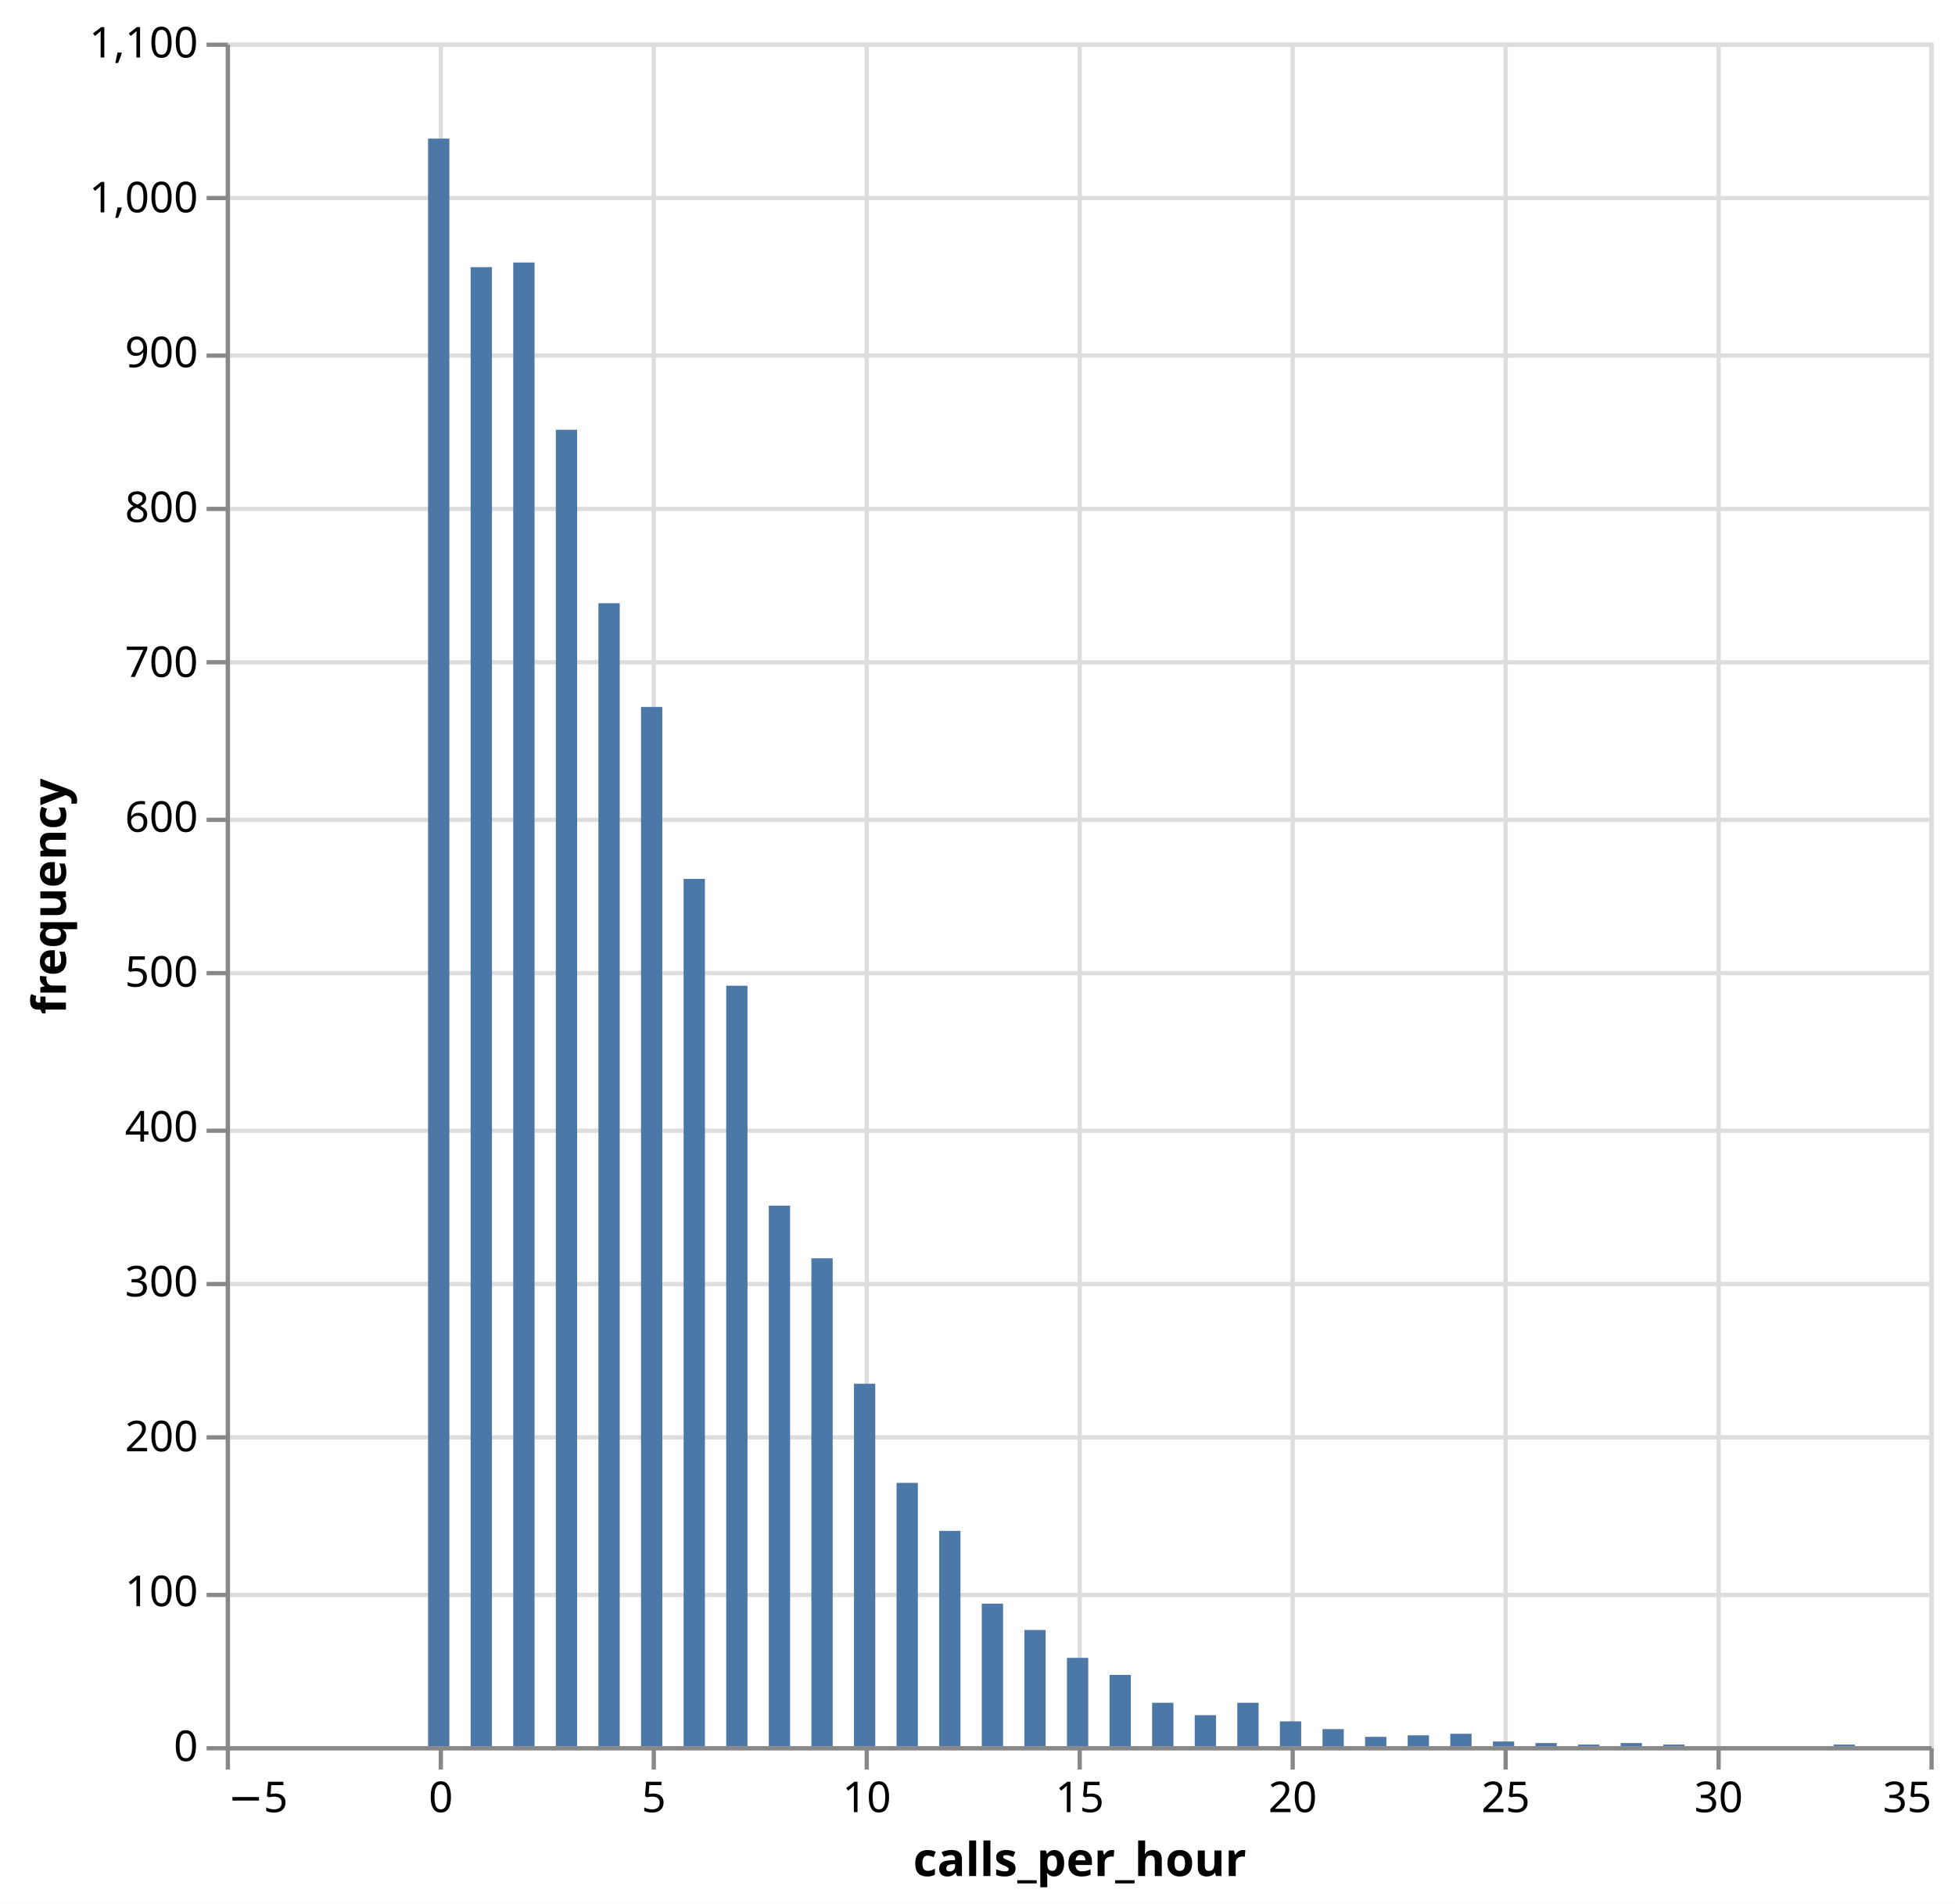
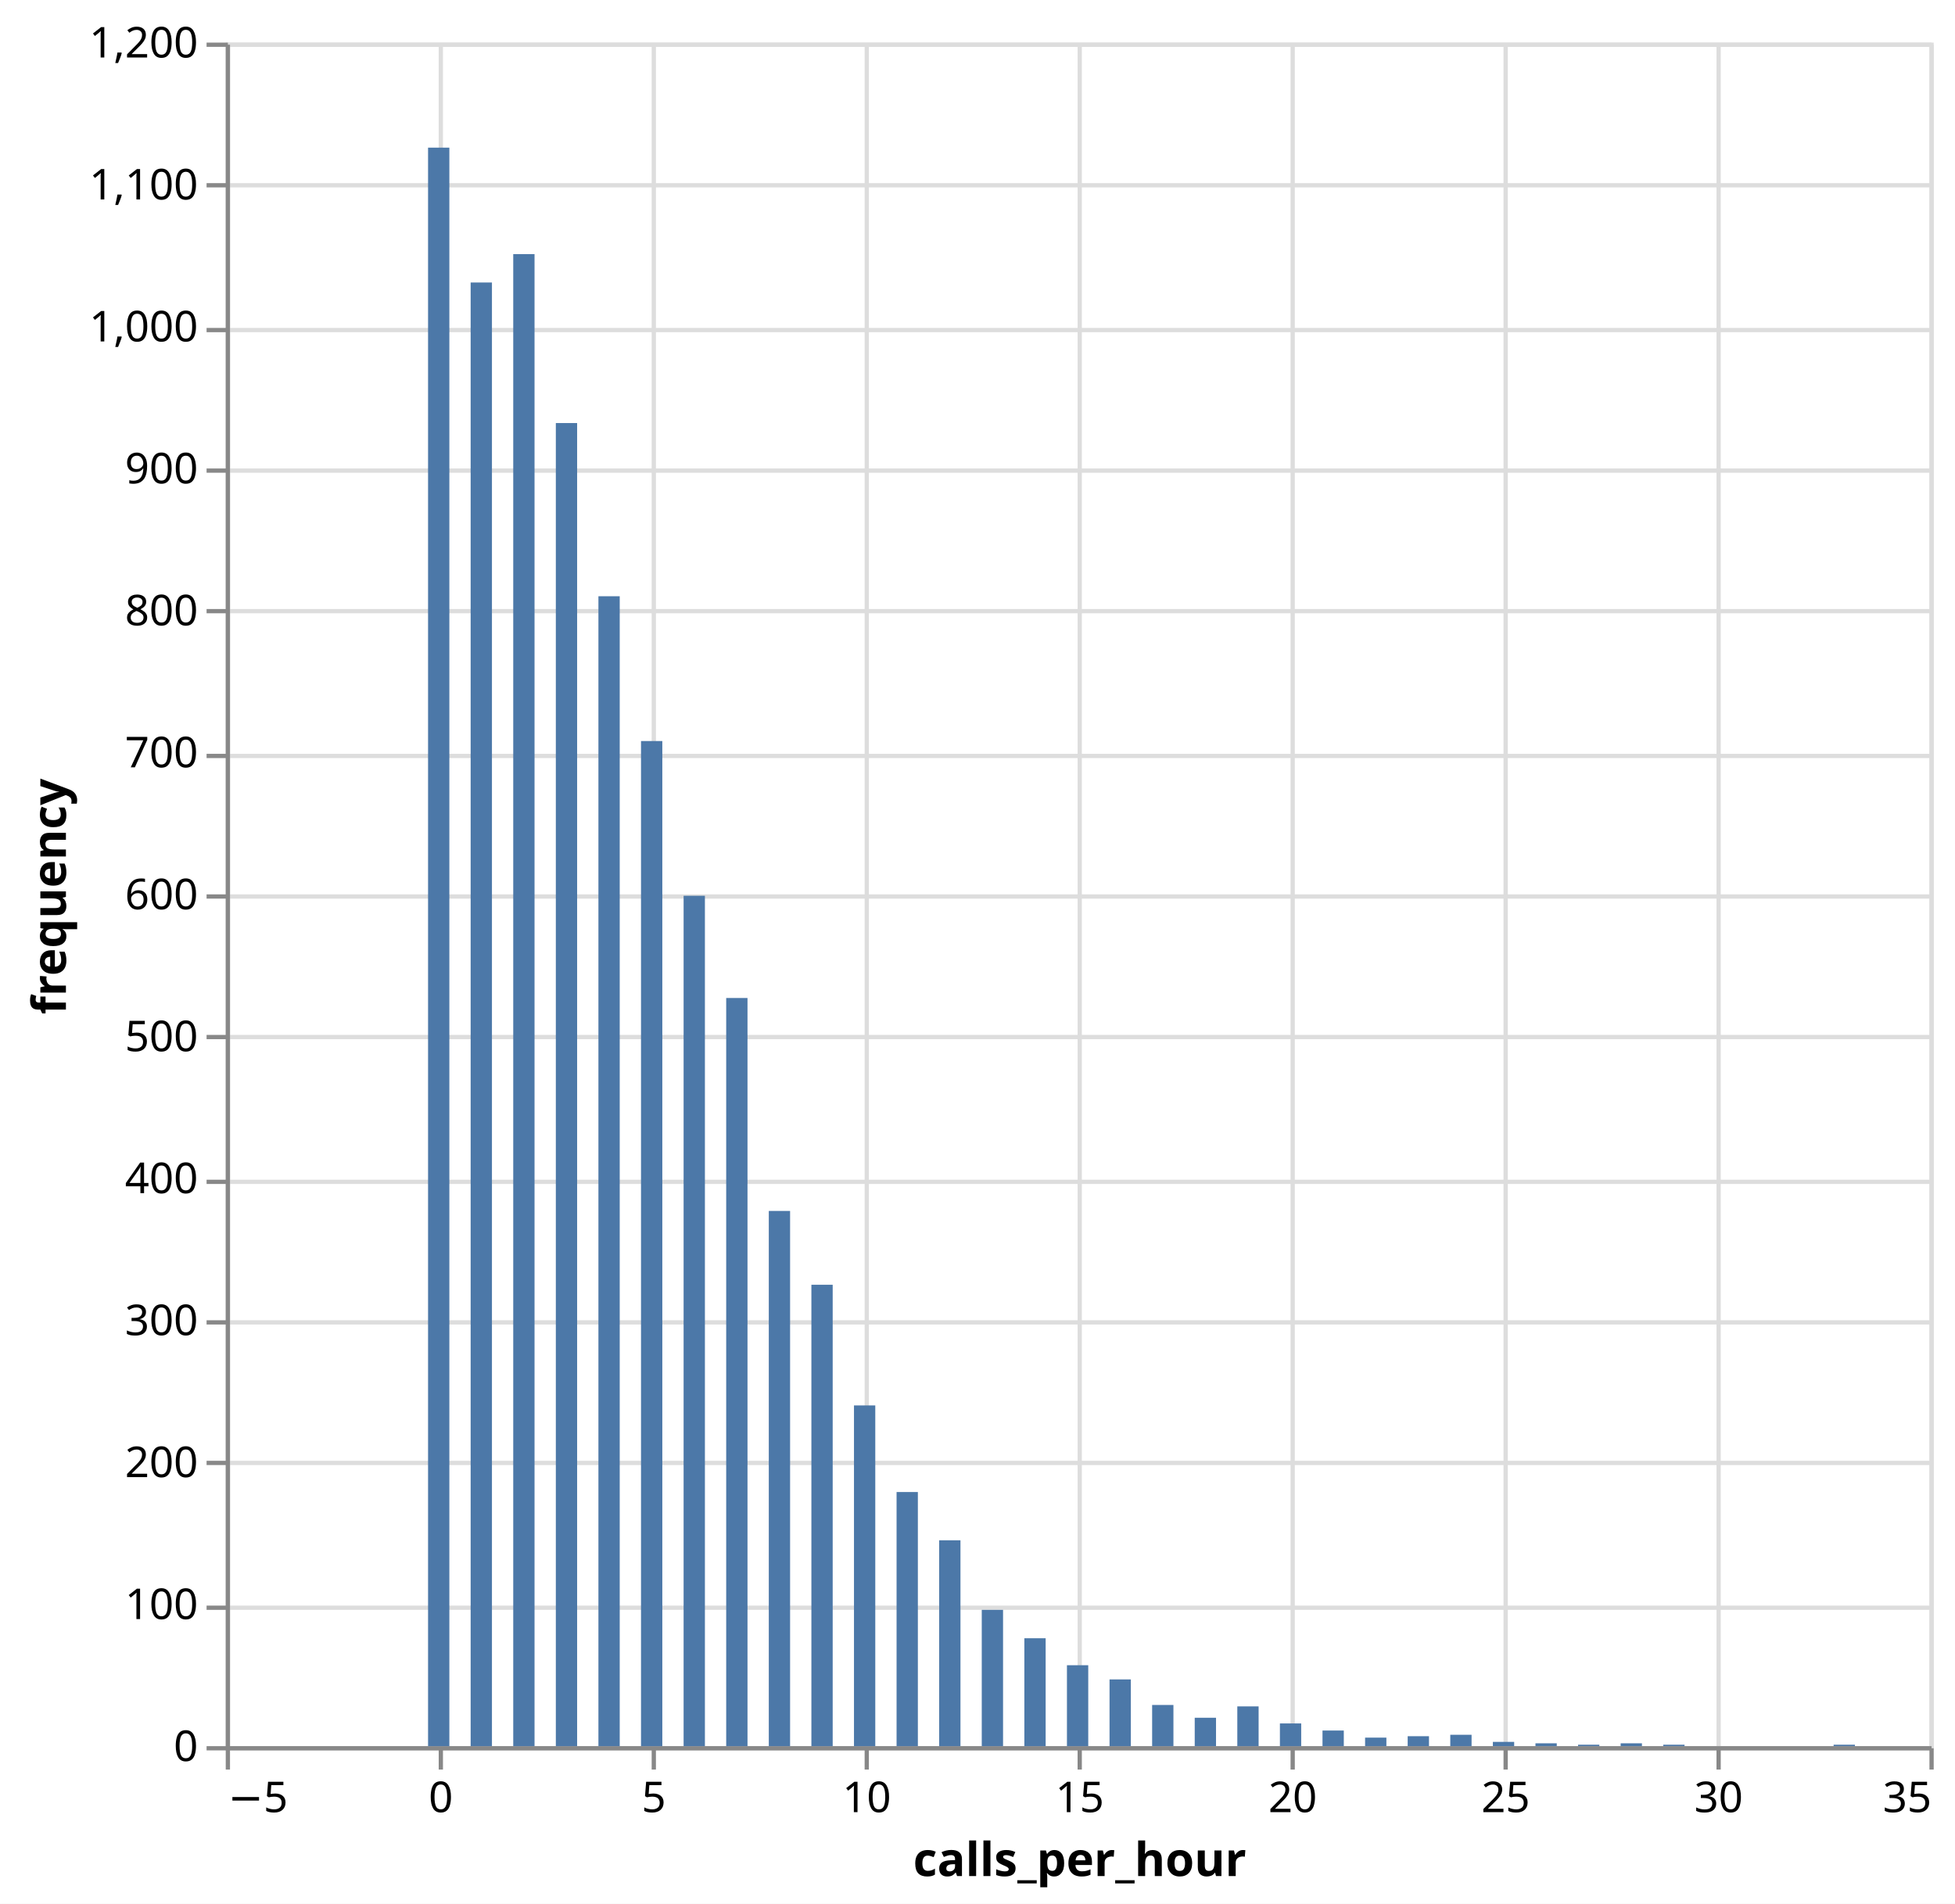
<svg xmlns="http://www.w3.org/2000/svg" version="1.1" class="marks" width="459" height="447" viewBox="0 0 459 447">
  <rect width="459" height="447" fill="white" />
  <g fill="none" stroke-miterlimit="10" transform="translate(53,10)">
    <g class="mark-group role-frame root" role="graphics-object" aria-roledescription="group mark container">
      <g transform="translate(0,0)">
        <path class="background" aria-hidden="true" d="M0.5,0.5h400v400h-400Z" stroke="#ddd" />
        <g>
          <g class="mark-group role-axis" aria-hidden="true">
            <g transform="translate(0.5,400.5)">
              <path class="background" aria-hidden="true" d="M0,0h0v0h0Z" pointer-events="none" />
              <g>
                <g class="mark-rule role-axis-grid" pointer-events="none">
                  <line transform="translate(0,-400)" x2="0" y2="400" stroke="#ddd" stroke-width="1" opacity="1" />
                  <line transform="translate(50,-400)" x2="0" y2="400" stroke="#ddd" stroke-width="1" opacity="1" />
                  <line transform="translate(100,-400)" x2="0" y2="400" stroke="#ddd" stroke-width="1" opacity="1" />
                  <line transform="translate(150,-400)" x2="0" y2="400" stroke="#ddd" stroke-width="1" opacity="1" />
                  <line transform="translate(200,-400)" x2="0" y2="400" stroke="#ddd" stroke-width="1" opacity="1" />
                  <line transform="translate(250,-400)" x2="0" y2="400" stroke="#ddd" stroke-width="1" opacity="1" />
                  <line transform="translate(300,-400)" x2="0" y2="400" stroke="#ddd" stroke-width="1" opacity="1" />
                  <line transform="translate(350,-400)" x2="0" y2="400" stroke="#ddd" stroke-width="1" opacity="1" />
                  <line transform="translate(400,-400)" x2="0" y2="400" stroke="#ddd" stroke-width="1" opacity="1" />
                </g>
              </g>
              <path class="foreground" aria-hidden="true" d="" pointer-events="none" display="none" />
            </g>
          </g>
          <g class="mark-group role-axis" aria-hidden="true">
            <g transform="translate(0.5,0.5)">
              <path class="background" aria-hidden="true" d="M0,0h0v0h0Z" pointer-events="none" />
              <g>
                <g class="mark-rule role-axis-grid" pointer-events="none">
                  <line transform="translate(0,400)" x2="400" y2="0" stroke="#ddd" stroke-width="1" opacity="1" />
-                   <line transform="translate(0,364)" x2="400" y2="0" stroke="#ddd" stroke-width="1" opacity="1" />
-                   <line transform="translate(0,327)" x2="400" y2="0" stroke="#ddd" stroke-width="1" opacity="1" />
-                   <line transform="translate(0,291)" x2="400" y2="0" stroke="#ddd" stroke-width="1" opacity="1" />
-                   <line transform="translate(0,255)" x2="400" y2="0" stroke="#ddd" stroke-width="1" opacity="1" />
-                   <line transform="translate(0,218)" x2="400" y2="0" stroke="#ddd" stroke-width="1" opacity="1" />
-                   <line transform="translate(0,182)" x2="400" y2="0" stroke="#ddd" stroke-width="1" opacity="1" />
-                   <line transform="translate(0,145)" x2="400" y2="0" stroke="#ddd" stroke-width="1" opacity="1" />
-                   <line transform="translate(0,109)" x2="400" y2="0" stroke="#ddd" stroke-width="1" opacity="1" />
-                   <line transform="translate(0,73)" x2="400" y2="0" stroke="#ddd" stroke-width="1" opacity="1" />
-                   <line transform="translate(0,36)" x2="400" y2="0" stroke="#ddd" stroke-width="1" opacity="1" />
+                   <line transform="translate(0,367)" x2="400" y2="0" stroke="#ddd" stroke-width="1" opacity="1" />
+                   <line transform="translate(0,333)" x2="400" y2="0" stroke="#ddd" stroke-width="1" opacity="1" />
+                   <line transform="translate(0,300)" x2="400" y2="0" stroke="#ddd" stroke-width="1" opacity="1" />
+                   <line transform="translate(0,267)" x2="400" y2="0" stroke="#ddd" stroke-width="1" opacity="1" />
+                   <line transform="translate(0,233)" x2="400" y2="0" stroke="#ddd" stroke-width="1" opacity="1" />
+                   <line transform="translate(0,200)" x2="400" y2="0" stroke="#ddd" stroke-width="1" opacity="1" />
+                   <line transform="translate(0,167)" x2="400" y2="0" stroke="#ddd" stroke-width="1" opacity="1" />
+                   <line transform="translate(0,133)" x2="400" y2="0" stroke="#ddd" stroke-width="1" opacity="1" />
+                   <line transform="translate(0,100)" x2="400" y2="0" stroke="#ddd" stroke-width="1" opacity="1" />
+                   <line transform="translate(0,67)" x2="400" y2="0" stroke="#ddd" stroke-width="1" opacity="1" />
+                   <line transform="translate(0,33)" x2="400" y2="0" stroke="#ddd" stroke-width="1" opacity="1" />
                  <line transform="translate(0,0)" x2="400" y2="0" stroke="#ddd" stroke-width="1" opacity="1" />
                </g>
              </g>
              <path class="foreground" aria-hidden="true" d="" pointer-events="none" display="none" />
            </g>
          </g>
          <g class="mark-group role-axis" role="graphics-symbol" aria-roledescription="axis" aria-label="X-axis titled 'calls_per_hour' for a linear scale with values from −5 to 35">
            <g transform="translate(0.5,400.5)">
              <path class="background" aria-hidden="true" d="M0,0h0v0h0Z" pointer-events="none" />
              <g>
                <g class="mark-rule role-axis-tick" pointer-events="none">
                  <line transform="translate(0,0)" x2="0" y2="5" stroke="#888" stroke-width="1" opacity="1" />
                  <line transform="translate(50,0)" x2="0" y2="5" stroke="#888" stroke-width="1" opacity="1" />
                  <line transform="translate(100,0)" x2="0" y2="5" stroke="#888" stroke-width="1" opacity="1" />
                  <line transform="translate(150,0)" x2="0" y2="5" stroke="#888" stroke-width="1" opacity="1" />
                  <line transform="translate(200,0)" x2="0" y2="5" stroke="#888" stroke-width="1" opacity="1" />
                  <line transform="translate(250,0)" x2="0" y2="5" stroke="#888" stroke-width="1" opacity="1" />
                  <line transform="translate(300,0)" x2="0" y2="5" stroke="#888" stroke-width="1" opacity="1" />
                  <line transform="translate(350,0)" x2="0" y2="5" stroke="#888" stroke-width="1" opacity="1" />
                  <line transform="translate(400,0)" x2="0" y2="5" stroke="#888" stroke-width="1" opacity="1" />
                </g>
                <g class="mark-text role-axis-label" pointer-events="none">
                  <text text-anchor="start" transform="translate(0,15)" font-family="sans-serif" font-size="10px" fill="#000" opacity="1">−5</text>
                  <text text-anchor="middle" transform="translate(50,15)" font-family="sans-serif" font-size="10px" fill="#000" opacity="1">0</text>
                  <text text-anchor="middle" transform="translate(100,15)" font-family="sans-serif" font-size="10px" fill="#000" opacity="1">5</text>
                  <text text-anchor="middle" transform="translate(150,15)" font-family="sans-serif" font-size="10px" fill="#000" opacity="1">10</text>
                  <text text-anchor="middle" transform="translate(200,15)" font-family="sans-serif" font-size="10px" fill="#000" opacity="1">15</text>
                  <text text-anchor="middle" transform="translate(250,15)" font-family="sans-serif" font-size="10px" fill="#000" opacity="1">20</text>
                  <text text-anchor="middle" transform="translate(300,15)" font-family="sans-serif" font-size="10px" fill="#000" opacity="1">25</text>
                  <text text-anchor="middle" transform="translate(350,15)" font-family="sans-serif" font-size="10px" fill="#000" opacity="1">30</text>
                  <text text-anchor="end" transform="translate(400,15)" font-family="sans-serif" font-size="10px" fill="#000" opacity="1">35</text>
                </g>
                <g class="mark-rule role-axis-domain" pointer-events="none">
                  <line transform="translate(0,0)" x2="400" y2="0" stroke="#888" stroke-width="1" opacity="1" />
                </g>
                <g class="mark-text role-axis-title" pointer-events="none">
                  <text text-anchor="middle" transform="translate(200,30)" font-family="sans-serif" font-size="11px" font-weight="bold" fill="#000" opacity="1">calls_per_hour</text>
                </g>
              </g>
              <path class="foreground" aria-hidden="true" d="" pointer-events="none" display="none" />
            </g>
          </g>
-           <g class="mark-group role-axis" role="graphics-symbol" aria-roledescription="axis" aria-label="Y-axis titled 'frequency' for a linear scale with values from 0 to 1,100">
+           <g class="mark-group role-axis" role="graphics-symbol" aria-roledescription="axis" aria-label="Y-axis titled 'frequency' for a linear scale with values from 0 to 1,200">
            <g transform="translate(0.5,0.5)">
              <path class="background" aria-hidden="true" d="M0,0h0v0h0Z" pointer-events="none" />
              <g>
                <g class="mark-rule role-axis-tick" pointer-events="none">
                  <line transform="translate(0,400)" x2="-5" y2="0" stroke="#888" stroke-width="1" opacity="1" />
-                   <line transform="translate(0,364)" x2="-5" y2="0" stroke="#888" stroke-width="1" opacity="1" />
-                   <line transform="translate(0,327)" x2="-5" y2="0" stroke="#888" stroke-width="1" opacity="1" />
-                   <line transform="translate(0,291)" x2="-5" y2="0" stroke="#888" stroke-width="1" opacity="1" />
-                   <line transform="translate(0,255)" x2="-5" y2="0" stroke="#888" stroke-width="1" opacity="1" />
-                   <line transform="translate(0,218)" x2="-5" y2="0" stroke="#888" stroke-width="1" opacity="1" />
-                   <line transform="translate(0,182)" x2="-5" y2="0" stroke="#888" stroke-width="1" opacity="1" />
-                   <line transform="translate(0,145)" x2="-5" y2="0" stroke="#888" stroke-width="1" opacity="1" />
-                   <line transform="translate(0,109)" x2="-5" y2="0" stroke="#888" stroke-width="1" opacity="1" />
-                   <line transform="translate(0,73)" x2="-5" y2="0" stroke="#888" stroke-width="1" opacity="1" />
-                   <line transform="translate(0,36)" x2="-5" y2="0" stroke="#888" stroke-width="1" opacity="1" />
+                   <line transform="translate(0,367)" x2="-5" y2="0" stroke="#888" stroke-width="1" opacity="1" />
+                   <line transform="translate(0,333)" x2="-5" y2="0" stroke="#888" stroke-width="1" opacity="1" />
+                   <line transform="translate(0,300)" x2="-5" y2="0" stroke="#888" stroke-width="1" opacity="1" />
+                   <line transform="translate(0,267)" x2="-5" y2="0" stroke="#888" stroke-width="1" opacity="1" />
+                   <line transform="translate(0,233)" x2="-5" y2="0" stroke="#888" stroke-width="1" opacity="1" />
+                   <line transform="translate(0,200)" x2="-5" y2="0" stroke="#888" stroke-width="1" opacity="1" />
+                   <line transform="translate(0,167)" x2="-5" y2="0" stroke="#888" stroke-width="1" opacity="1" />
+                   <line transform="translate(0,133)" x2="-5" y2="0" stroke="#888" stroke-width="1" opacity="1" />
+                   <line transform="translate(0,100)" x2="-5" y2="0" stroke="#888" stroke-width="1" opacity="1" />
+                   <line transform="translate(0,67)" x2="-5" y2="0" stroke="#888" stroke-width="1" opacity="1" />
+                   <line transform="translate(0,33)" x2="-5" y2="0" stroke="#888" stroke-width="1" opacity="1" />
                  <line transform="translate(0,0)" x2="-5" y2="0" stroke="#888" stroke-width="1" opacity="1" />
                </g>
                <g class="mark-text role-axis-label" pointer-events="none">
                  <text text-anchor="end" transform="translate(-7,403)" font-family="sans-serif" font-size="10px" fill="#000" opacity="1">0</text>
-                   <text text-anchor="end" transform="translate(-7,366.6364)" font-family="sans-serif" font-size="10px" fill="#000" opacity="1">100</text>
-                   <text text-anchor="end" transform="translate(-7,330.2727)" font-family="sans-serif" font-size="10px" fill="#000" opacity="1">200</text>
-                   <text text-anchor="end" transform="translate(-7,293.9091)" font-family="sans-serif" font-size="10px" fill="#000" opacity="1">300</text>
-                   <text text-anchor="end" transform="translate(-7,257.5455)" font-family="sans-serif" font-size="10px" fill="#000" opacity="1">400</text>
-                   <text text-anchor="end" transform="translate(-7,221.1818)" font-family="sans-serif" font-size="10px" fill="#000" opacity="1">500</text>
-                   <text text-anchor="end" transform="translate(-7,184.8182)" font-family="sans-serif" font-size="10px" fill="#000" opacity="1">600</text>
-                   <text text-anchor="end" transform="translate(-7,148.4545)" font-family="sans-serif" font-size="10px" fill="#000" opacity="1">700</text>
-                   <text text-anchor="end" transform="translate(-7,112.0909)" font-family="sans-serif" font-size="10px" fill="#000" opacity="1">800</text>
-                   <text text-anchor="end" transform="translate(-7,75.72727)" font-family="sans-serif" font-size="10px" fill="#000" opacity="1">900</text>
-                   <text text-anchor="end" transform="translate(-7,39.36364)" font-family="sans-serif" font-size="10px" fill="#000" opacity="1">1,000</text>
-                   <text text-anchor="end" transform="translate(-7,3)" font-family="sans-serif" font-size="10px" fill="#000" opacity="1">1,100</text>
+                   <text text-anchor="end" transform="translate(-7,369.6667)" font-family="sans-serif" font-size="10px" fill="#000" opacity="1">100</text>
+                   <text text-anchor="end" transform="translate(-7,336.3333)" font-family="sans-serif" font-size="10px" fill="#000" opacity="1">200</text>
+                   <text text-anchor="end" transform="translate(-7,303)" font-family="sans-serif" font-size="10px" fill="#000" opacity="1">300</text>
+                   <text text-anchor="end" transform="translate(-7,269.6667)" font-family="sans-serif" font-size="10px" fill="#000" opacity="1">400</text>
+                   <text text-anchor="end" transform="translate(-7,236.3333)" font-family="sans-serif" font-size="10px" fill="#000" opacity="1">500</text>
+                   <text text-anchor="end" transform="translate(-7,203)" font-family="sans-serif" font-size="10px" fill="#000" opacity="1">600</text>
+                   <text text-anchor="end" transform="translate(-7,169.6667)" font-family="sans-serif" font-size="10px" fill="#000" opacity="1">700</text>
+                   <text text-anchor="end" transform="translate(-7,136.3333)" font-family="sans-serif" font-size="10px" fill="#000" opacity="1">800</text>
+                   <text text-anchor="end" transform="translate(-7,103)" font-family="sans-serif" font-size="10px" fill="#000" opacity="1">900</text>
+                   <text text-anchor="end" transform="translate(-7,69.66667)" font-family="sans-serif" font-size="10px" fill="#000" opacity="1">1,000</text>
+                   <text text-anchor="end" transform="translate(-7,36.33333)" font-family="sans-serif" font-size="10px" fill="#000" opacity="1">1,100</text>
+                   <text text-anchor="end" transform="translate(-7,3)" font-family="sans-serif" font-size="10px" fill="#000" opacity="1">1,200</text>
                </g>
                <g class="mark-rule role-axis-domain" pointer-events="none">
                  <line transform="translate(0,400)" x2="0" y2="-400" stroke="#888" stroke-width="1" opacity="1" />
                </g>
                <g class="mark-text role-axis-title" pointer-events="none">
                  <text text-anchor="middle" transform="translate(-36.02441,200) rotate(-90) translate(0,-2)" font-family="sans-serif" font-size="11px" font-weight="bold" fill="#000" opacity="1">frequency</text>
                </g>
              </g>
              <path class="foreground" aria-hidden="true" d="" pointer-events="none" display="none" />
            </g>
          </g>
          <g class="mark-rect role-mark marks" role="graphics-object" aria-roledescription="rect mark container">
-             <path aria-label="calls_per_hour: 0; frequency: 1038" role="graphics-symbol" aria-roledescription="bar" d="M47.5,22.545h5v377.455h-5Z" fill="#4c78a8" />
-             <path aria-label="calls_per_hour: 1; frequency: 955" role="graphics-symbol" aria-roledescription="bar" d="M57.5,52.727h5v347.273h-5Z" fill="#4c78a8" />
-             <path aria-label="calls_per_hour: 2; frequency: 958" role="graphics-symbol" aria-roledescription="bar" d="M67.5,51.636h5v348.364h-5Z" fill="#4c78a8" />
-             <path aria-label="calls_per_hour: 3; frequency: 850" role="graphics-symbol" aria-roledescription="bar" d="M77.5,90.909h5v309.091h-5Z" fill="#4c78a8" />
-             <path aria-label="calls_per_hour: 4; frequency: 738" role="graphics-symbol" aria-roledescription="bar" d="M87.5,131.636h5v268.364h-5Z" fill="#4c78a8" />
-             <path aria-label="calls_per_hour: 5; frequency: 671" role="graphics-symbol" aria-roledescription="bar" d="M97.5,156h5v244h-5Z" fill="#4c78a8" />
-             <path aria-label="calls_per_hour: 6; frequency: 560" role="graphics-symbol" aria-roledescription="bar" d="M107.5,196.364h5v203.636h-5Z" fill="#4c78a8" />
-             <path aria-label="calls_per_hour: 7; frequency: 491" role="graphics-symbol" aria-roledescription="bar" d="M117.5,221.455h5v178.545h-5Z" fill="#4c78a8" />
-             <path aria-label="calls_per_hour: 8; frequency: 349" role="graphics-symbol" aria-roledescription="bar" d="M127.5,273.091h5v126.909h-5Z" fill="#4c78a8" />
-             <path aria-label="calls_per_hour: 9; frequency: 315" role="graphics-symbol" aria-roledescription="bar" d="M137.5,285.455h5v114.545h-5Z" fill="#4c78a8" />
-             <path aria-label="calls_per_hour: 10; frequency: 234" role="graphics-symbol" aria-roledescription="bar" d="M147.5,314.909h5v85.091h-5Z" fill="#4c78a8" />
-             <path aria-label="calls_per_hour: 11; frequency: 170" role="graphics-symbol" aria-roledescription="bar" d="M157.5,338.182h5v61.818h-5Z" fill="#4c78a8" />
-             <path aria-label="calls_per_hour: 12; frequency: 139" role="graphics-symbol" aria-roledescription="bar" d="M167.5,349.455h5v50.545h-5Z" fill="#4c78a8" />
-             <path aria-label="calls_per_hour: 13; frequency: 92" role="graphics-symbol" aria-roledescription="bar" d="M177.5,366.545h5v33.455h-5Z" fill="#4c78a8" />
-             <path aria-label="calls_per_hour: 14; frequency: 75" role="graphics-symbol" aria-roledescription="bar" d="M187.5,372.727h5v27.273h-5Z" fill="#4c78a8" />
-             <path aria-label="calls_per_hour: 15; frequency: 57" role="graphics-symbol" aria-roledescription="bar" d="M197.5,379.273h5v20.727h-5Z" fill="#4c78a8" />
-             <path aria-label="calls_per_hour: 16; frequency: 46" role="graphics-symbol" aria-roledescription="bar" d="M207.5,383.273h5v16.727h-5Z" fill="#4c78a8" />
-             <path aria-label="calls_per_hour: 17; frequency: 28" role="graphics-symbol" aria-roledescription="bar" d="M217.5,389.818h5v10.182h-5Z" fill="#4c78a8" />
-             <path aria-label="calls_per_hour: 18; frequency: 20" role="graphics-symbol" aria-roledescription="bar" d="M227.5,392.727h5v7.273h-5Z" fill="#4c78a8" />
-             <path aria-label="calls_per_hour: 19; frequency: 28" role="graphics-symbol" aria-roledescription="bar" d="M237.5,389.818h5v10.182h-5Z" fill="#4c78a8" />
-             <path aria-label="calls_per_hour: 20; frequency: 16" role="graphics-symbol" aria-roledescription="bar" d="M247.5,394.182h5v5.818h-5Z" fill="#4c78a8" />
-             <path aria-label="calls_per_hour: 21; frequency: 11" role="graphics-symbol" aria-roledescription="bar" d="M257.5,396h5v4h-5Z" fill="#4c78a8" />
-             <path aria-label="calls_per_hour: 22; frequency: 6" role="graphics-symbol" aria-roledescription="bar" d="M267.5,397.818h5v2.182h-5Z" fill="#4c78a8" />
-             <path aria-label="calls_per_hour: 23; frequency: 7" role="graphics-symbol" aria-roledescription="bar" d="M277.5,397.455h5v2.545h-5Z" fill="#4c78a8" />
-             <path aria-label="calls_per_hour: 24; frequency: 8" role="graphics-symbol" aria-roledescription="bar" d="M287.5,397.091h5v2.909h-5Z" fill="#4c78a8" />
-             <path aria-label="calls_per_hour: 25; frequency: 3" role="graphics-symbol" aria-roledescription="bar" d="M297.5,398.909h5v1.091h-5Z" fill="#4c78a8" />
-             <path aria-label="calls_per_hour: 26; frequency: 2" role="graphics-symbol" aria-roledescription="bar" d="M307.5,399.273h5v0.727h-5Z" fill="#4c78a8" />
-             <path aria-label="calls_per_hour: 27; frequency: 1" role="graphics-symbol" aria-roledescription="bar" d="M317.5,399.636h5v0.364h-5Z" fill="#4c78a8" />
-             <path aria-label="calls_per_hour: 28; frequency: 2" role="graphics-symbol" aria-roledescription="bar" d="M327.5,399.273h5v0.727h-5Z" fill="#4c78a8" />
-             <path aria-label="calls_per_hour: 29; frequency: 1" role="graphics-symbol" aria-roledescription="bar" d="M337.5,399.636h5v0.364h-5Z" fill="#4c78a8" />
-             <path aria-label="calls_per_hour: 33; frequency: 1" role="graphics-symbol" aria-roledescription="bar" d="M377.5,399.636h5v0.364h-5Z" fill="#4c78a8" />
+             <path aria-label="calls_per_hour: 0; frequency: 1126" role="graphics-symbol" aria-roledescription="bar" d="M47.5,24.667h5v375.333h-5Z" fill="#4c78a8" />
+             <path aria-label="calls_per_hour: 1; frequency: 1031" role="graphics-symbol" aria-roledescription="bar" d="M57.5,56.333h5v343.667h-5Z" fill="#4c78a8" />
+             <path aria-label="calls_per_hour: 2; frequency: 1051" role="graphics-symbol" aria-roledescription="bar" d="M67.5,49.667h5v350.333h-5Z" fill="#4c78a8" />
+             <path aria-label="calls_per_hour: 3; frequency: 932" role="graphics-symbol" aria-roledescription="bar" d="M77.5,89.333h5v310.667h-5Z" fill="#4c78a8" />
+             <path aria-label="calls_per_hour: 4; frequency: 810" role="graphics-symbol" aria-roledescription="bar" d="M87.5,130h5v270h-5Z" fill="#4c78a8" />
+             <path aria-label="calls_per_hour: 5; frequency: 708" role="graphics-symbol" aria-roledescription="bar" d="M97.5,164h5v236h-5Z" fill="#4c78a8" />
+             <path aria-label="calls_per_hour: 6; frequency: 599" role="graphics-symbol" aria-roledescription="bar" d="M107.5,200.333h5v199.667h-5Z" fill="#4c78a8" />
+             <path aria-label="calls_per_hour: 7; frequency: 527" role="graphics-symbol" aria-roledescription="bar" d="M117.5,224.333h5v175.667h-5Z" fill="#4c78a8" />
+             <path aria-label="calls_per_hour: 8; frequency: 377" role="graphics-symbol" aria-roledescription="bar" d="M127.5,274.333h5v125.667h-5Z" fill="#4c78a8" />
+             <path aria-label="calls_per_hour: 9; frequency: 325" role="graphics-symbol" aria-roledescription="bar" d="M137.5,291.667h5v108.333h-5Z" fill="#4c78a8" />
+             <path aria-label="calls_per_hour: 10; frequency: 240" role="graphics-symbol" aria-roledescription="bar" d="M147.5,320h5v80h-5Z" fill="#4c78a8" />
+             <path aria-label="calls_per_hour: 11; frequency: 179" role="graphics-symbol" aria-roledescription="bar" d="M157.5,340.333h5v59.667h-5Z" fill="#4c78a8" />
+             <path aria-label="calls_per_hour: 12; frequency: 145" role="graphics-symbol" aria-roledescription="bar" d="M167.5,351.667h5v48.333h-5Z" fill="#4c78a8" />
+             <path aria-label="calls_per_hour: 13; frequency: 96" role="graphics-symbol" aria-roledescription="bar" d="M177.5,368h5v32h-5Z" fill="#4c78a8" />
+             <path aria-label="calls_per_hour: 14; frequency: 76" role="graphics-symbol" aria-roledescription="bar" d="M187.5,374.667h5v25.333h-5Z" fill="#4c78a8" />
+             <path aria-label="calls_per_hour: 15; frequency: 57" role="graphics-symbol" aria-roledescription="bar" d="M197.5,381h5v19h-5Z" fill="#4c78a8" />
+             <path aria-label="calls_per_hour: 16; frequency: 47" role="graphics-symbol" aria-roledescription="bar" d="M207.5,384.333h5v15.667h-5Z" fill="#4c78a8" />
+             <path aria-label="calls_per_hour: 17; frequency: 29" role="graphics-symbol" aria-roledescription="bar" d="M217.5,390.333h5v9.667h-5Z" fill="#4c78a8" />
+             <path aria-label="calls_per_hour: 18; frequency: 20" role="graphics-symbol" aria-roledescription="bar" d="M227.5,393.333h5v6.667h-5Z" fill="#4c78a8" />
+             <path aria-label="calls_per_hour: 19; frequency: 28" role="graphics-symbol" aria-roledescription="bar" d="M237.5,390.667h5v9.333h-5Z" fill="#4c78a8" />
+             <path aria-label="calls_per_hour: 20; frequency: 16" role="graphics-symbol" aria-roledescription="bar" d="M247.5,394.667h5v5.333h-5Z" fill="#4c78a8" />
+             <path aria-label="calls_per_hour: 21; frequency: 11" role="graphics-symbol" aria-roledescription="bar" d="M257.5,396.333h5v3.667h-5Z" fill="#4c78a8" />
+             <path aria-label="calls_per_hour: 22; frequency: 6" role="graphics-symbol" aria-roledescription="bar" d="M267.5,398h5v2h-5Z" fill="#4c78a8" />
+             <path aria-label="calls_per_hour: 23; frequency: 7" role="graphics-symbol" aria-roledescription="bar" d="M277.5,397.667h5v2.333h-5Z" fill="#4c78a8" />
+             <path aria-label="calls_per_hour: 24; frequency: 8" role="graphics-symbol" aria-roledescription="bar" d="M287.5,397.333h5v2.667h-5Z" fill="#4c78a8" />
+             <path aria-label="calls_per_hour: 25; frequency: 3" role="graphics-symbol" aria-roledescription="bar" d="M297.5,399h5v1h-5Z" fill="#4c78a8" />
+             <path aria-label="calls_per_hour: 26; frequency: 2" role="graphics-symbol" aria-roledescription="bar" d="M307.5,399.333h5v0.667h-5Z" fill="#4c78a8" />
+             <path aria-label="calls_per_hour: 27; frequency: 1" role="graphics-symbol" aria-roledescription="bar" d="M317.5,399.667h5v0.333h-5Z" fill="#4c78a8" />
+             <path aria-label="calls_per_hour: 28; frequency: 2" role="graphics-symbol" aria-roledescription="bar" d="M327.5,399.333h5v0.667h-5Z" fill="#4c78a8" />
+             <path aria-label="calls_per_hour: 29; frequency: 1" role="graphics-symbol" aria-roledescription="bar" d="M337.5,399.667h5v0.333h-5Z" fill="#4c78a8" />
+             <path aria-label="calls_per_hour: 33; frequency: 1" role="graphics-symbol" aria-roledescription="bar" d="M377.5,399.667h5v0.333h-5Z" fill="#4c78a8" />
          </g>
        </g>
        <path class="foreground" aria-hidden="true" d="" display="none" />
      </g>
    </g>
  </g>
</svg>
